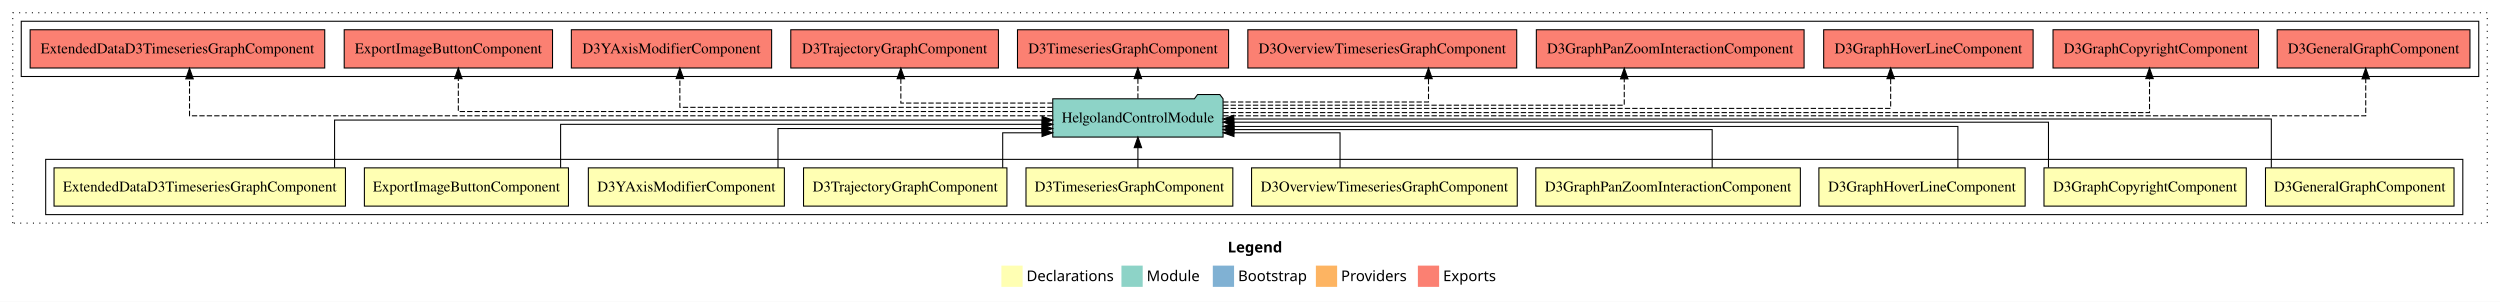
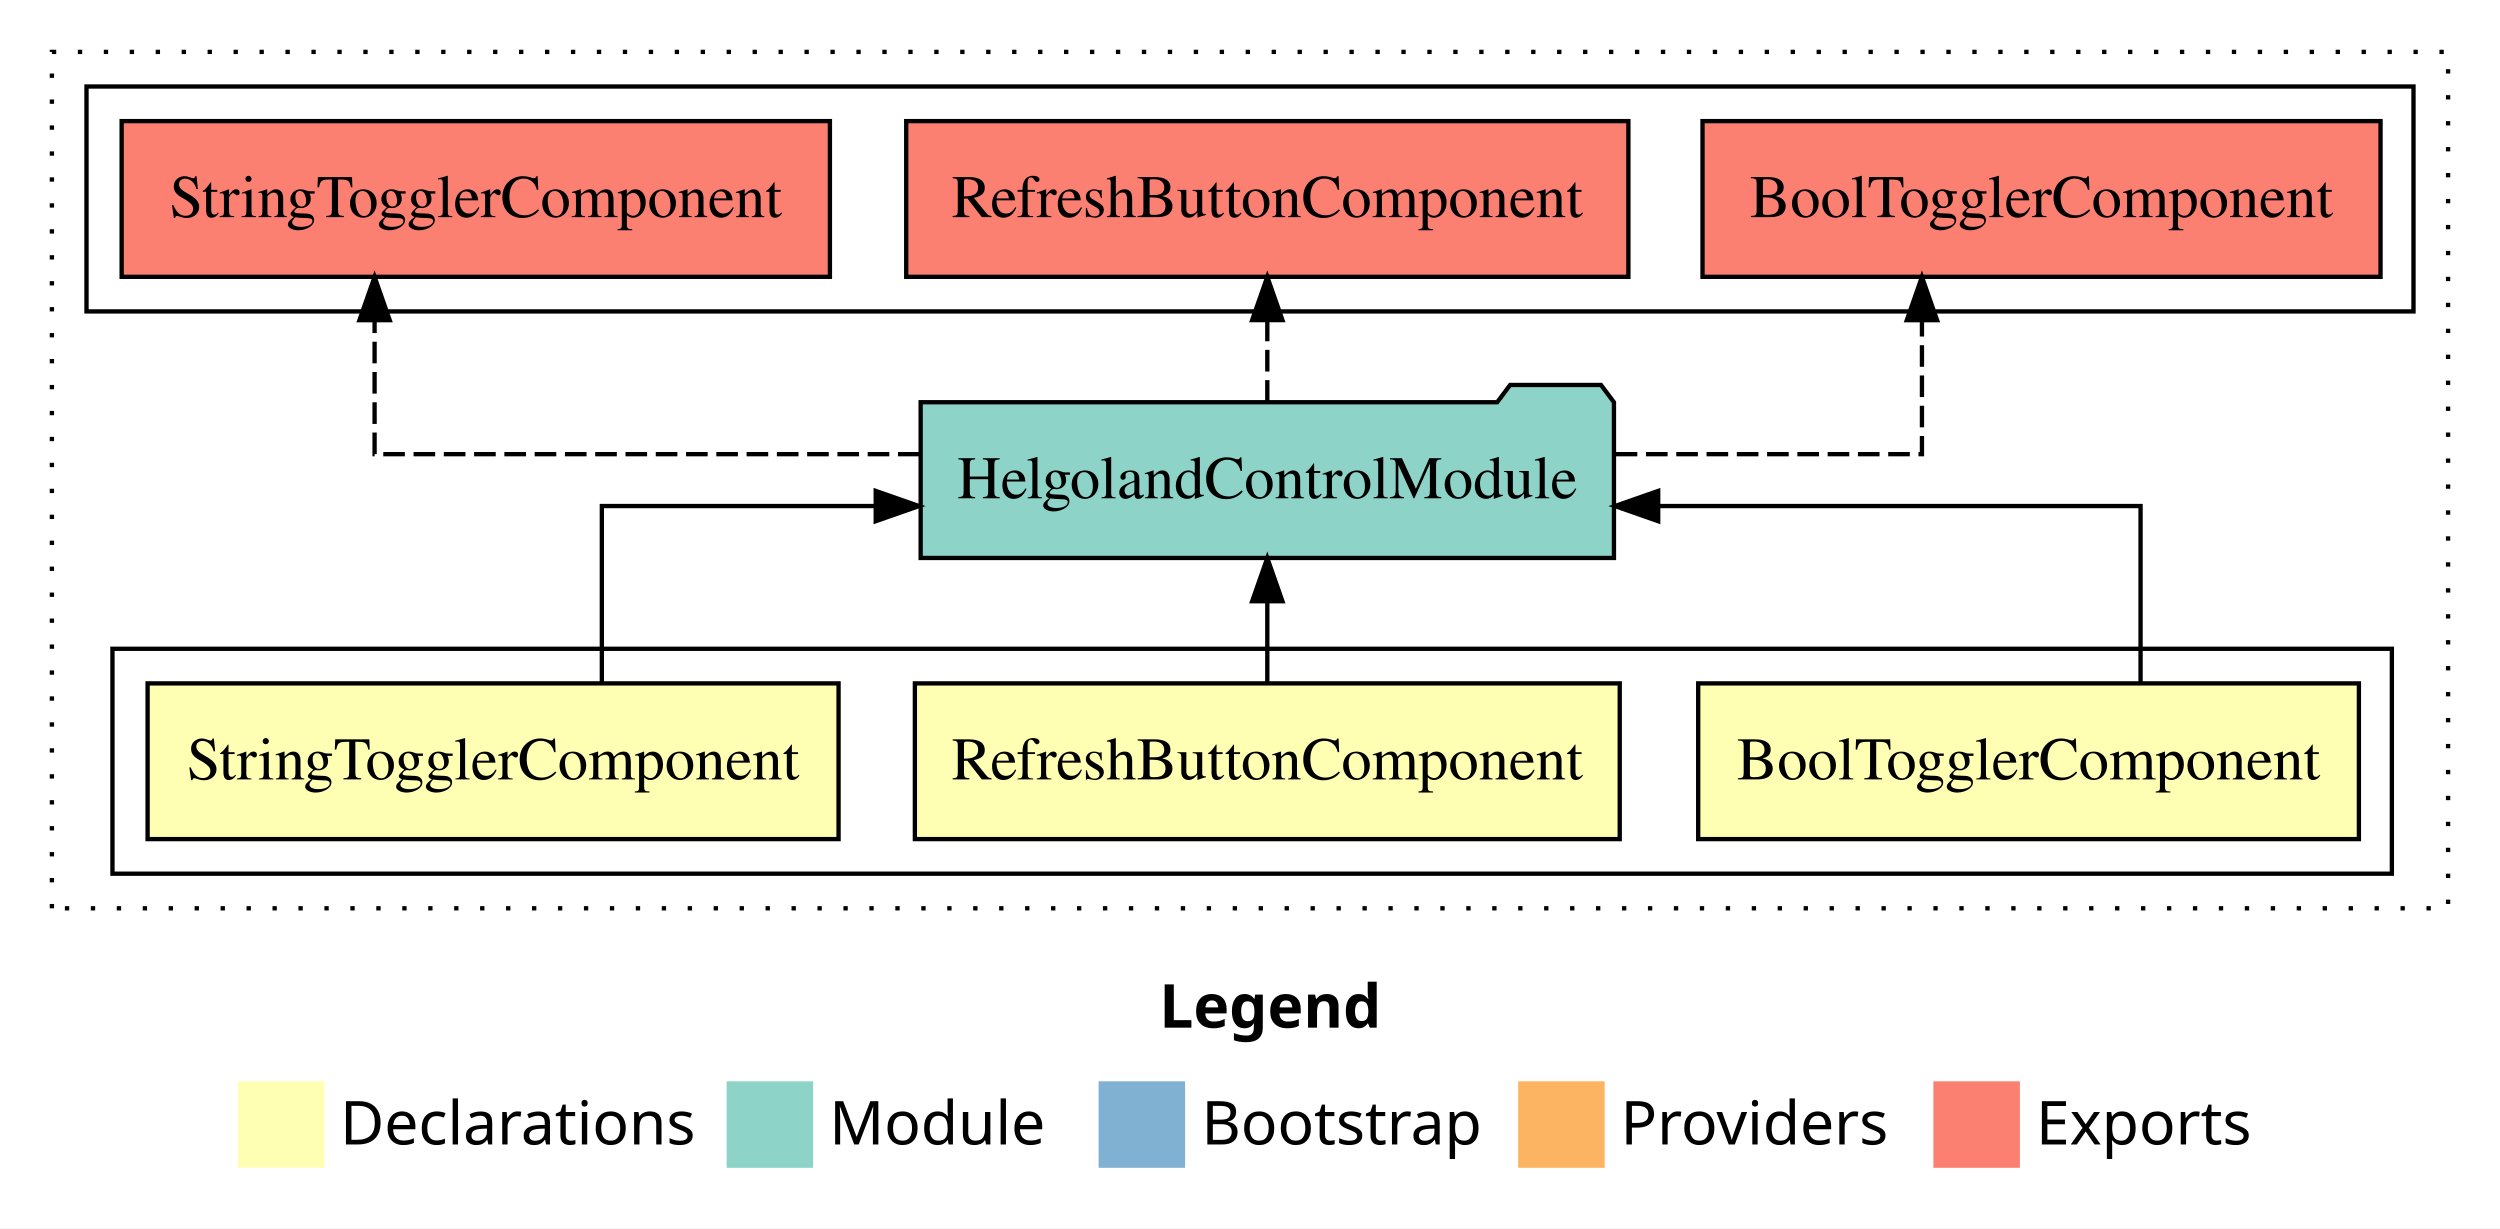
- <svg xmlns="http://www.w3.org/2000/svg" width="2353pt" height="284pt" viewBox="0.00 0.00 2353.00 284.00">
+ <svg xmlns="http://www.w3.org/2000/svg" width="578pt" height="284pt" viewBox="0.00 0.00 578.00 284.00">
  <g id="graph0" class="graph" transform="scale(1 1) rotate(0) translate(4 280)">
-     <polygon fill="#ffffff" stroke="transparent" points="-4,4 -4,-280 2349,-280 2349,4 -4,4" />
-     <text text-anchor="start" x="1151.509" y="-42.4" font-family="sans-serif" font-weight="bold" font-size="14.00" fill="#000000">Legend</text>
-     <polygon fill="#ffffb3" stroke="transparent" points="938.5,-10 938.5,-30 958.5,-30 958.5,-10 938.5,-10" />
-     <text text-anchor="start" x="962.129" y="-15.4" font-family="sans-serif" font-size="14.00" fill="#000000">  Declarations</text>
-     <polygon fill="#8dd3c7" stroke="transparent" points="1051.5,-10 1051.5,-30 1071.5,-30 1071.5,-10 1051.5,-10" />
-     <text text-anchor="start" x="1075.225" y="-15.4" font-family="sans-serif" font-size="14.00" fill="#000000">  Module</text>
-     <polygon fill="#80b1d3" stroke="transparent" points="1137.5,-10 1137.5,-30 1157.5,-30 1157.5,-10 1137.5,-10" />
-     <text text-anchor="start" x="1161.281" y="-15.4" font-family="sans-serif" font-size="14.00" fill="#000000">  Bootstrap</text>
-     <polygon fill="#fdb462" stroke="transparent" points="1234.5,-10 1234.5,-30 1254.5,-30 1254.5,-10 1234.5,-10" />
-     <text text-anchor="start" x="1258.173" y="-15.4" font-family="sans-serif" font-size="14.00" fill="#000000">  Providers</text>
-     <polygon fill="#fb8072" stroke="transparent" points="1330.5,-10 1330.5,-30 1350.5,-30 1350.5,-10 1330.5,-10" />
-     <text text-anchor="start" x="1354.226" y="-15.4" font-family="sans-serif" font-size="14.00" fill="#000000">  Exports</text>
+     <polygon fill="#ffffff" stroke="transparent" points="-4,4 -4,-280 574,-280 574,4 -4,4" />
+     <text text-anchor="start" x="264.009" y="-42.4" font-family="sans-serif" font-weight="bold" font-size="14.00" fill="#000000">Legend</text>
+     <polygon fill="#ffffb3" stroke="transparent" points="51,-10 51,-30 71,-30 71,-10 51,-10" />
+     <text text-anchor="start" x="74.629" y="-15.4" font-family="sans-serif" font-size="14.00" fill="#000000">  Declarations</text>
+     <polygon fill="#8dd3c7" stroke="transparent" points="164,-10 164,-30 184,-30 184,-10 164,-10" />
+     <text text-anchor="start" x="187.725" y="-15.4" font-family="sans-serif" font-size="14.00" fill="#000000">  Module</text>
+     <polygon fill="#80b1d3" stroke="transparent" points="250,-10 250,-30 270,-30 270,-10 250,-10" />
+     <text text-anchor="start" x="273.781" y="-15.4" font-family="sans-serif" font-size="14.00" fill="#000000">  Bootstrap</text>
+     <polygon fill="#fdb462" stroke="transparent" points="347,-10 347,-30 367,-30 367,-10 347,-10" />
+     <text text-anchor="start" x="370.673" y="-15.4" font-family="sans-serif" font-size="14.00" fill="#000000">  Providers</text>
+     <polygon fill="#fb8072" stroke="transparent" points="443,-10 443,-30 463,-30 463,-10 443,-10" />
+     <text text-anchor="start" x="466.726" y="-15.4" font-family="sans-serif" font-size="14.00" fill="#000000">  Exports</text>
    <g id="clust1" class="cluster">
-       <polygon fill="none" stroke="#000000" stroke-dasharray="1,5" points="8,-70 8,-268 2337,-268 2337,-70 8,-70" />
+       <polygon fill="none" stroke="#000000" stroke-dasharray="1,5" points="8,-70 8,-268 562,-268 562,-70 8,-70" />
    </g>
    <g id="clust2" class="cluster">
-       <polygon fill="none" stroke="#000000" points="39,-78 39,-130 2314,-130 2314,-78 39,-78" />
+       <polygon fill="none" stroke="#000000" points="22,-78 22,-130 549,-130 549,-78 22,-78" />
    </g>
-     <g id="clust14" class="cluster">
-       <polygon fill="none" stroke="#000000" points="16,-208 16,-260 2329,-260 2329,-208 16,-208" />
+     <g id="clust7" class="cluster">
+       <polygon fill="none" stroke="#000000" points="16,-208 16,-260 554,-260 554,-208 16,-208" />
    </g>
    <g id="node1" class="node">
-       <polygon fill="#ffffb3" stroke="#000000" points="2305.723,-122 2128.277,-122 2128.277,-86 2305.723,-86 2305.723,-122" />
-       <text text-anchor="middle" x="2217" y="-99.8" font-family="Times,serif" font-size="14.00" fill="#000000">D3GeneralGraphComponent</text>
+       <polygon fill="#ffffb3" stroke="#000000" points="541.378,-122 388.622,-122 388.622,-86 541.378,-86 541.378,-122" />
+       <text text-anchor="middle" x="465" y="-99.8" font-family="Times,serif" font-size="14.00" fill="#000000">BoolTogglerComponent</text>
    </g>
-     <g id="node11" class="node">
-       <polygon fill="#8dd3c7" stroke="#000000" points="1147.146,-187 1144.146,-191 1123.146,-191 1120.146,-187 986.854,-187 986.854,-151 1147.146,-151 1147.146,-187" />
-       <text text-anchor="middle" x="1067" y="-164.8" font-family="Times,serif" font-size="14.00" fill="#000000">HelgolandControlModule</text>
+     <g id="node4" class="node">
+       <polygon fill="#8dd3c7" stroke="#000000" points="369.146,-187 366.146,-191 345.146,-191 342.146,-187 208.854,-187 208.854,-151 369.146,-151 369.146,-187" />
+       <text text-anchor="middle" x="289" y="-164.8" font-family="Times,serif" font-size="14.00" fill="#000000">HelgolandControlModule</text>
    </g>
    <g id="edge1" class="edge">
-       <path fill="none" stroke="#000000" d="M2133.764,-122.169C2133.764,-141.09 2133.764,-168 2133.764,-168 2133.764,-168 1157.181,-168 1157.181,-168" />
-       <polygon fill="#000000" stroke="#000000" points="1157.181,-164.5 1147.181,-168 1157.181,-171.5 1157.181,-164.5" />
+       <path fill="none" stroke="#000000" d="M490.896,-122.022C490.896,-139.373 490.896,-163 490.896,-163 490.896,-163 379.375,-163 379.375,-163" />
+       <polygon fill="#000000" stroke="#000000" points="379.375,-159.5 369.375,-163 379.375,-166.5 379.375,-159.5" />
    </g>
    <g id="node2" class="node">
-       <polygon fill="#ffffb3" stroke="#000000" points="2110.199,-122 1919.801,-122 1919.801,-86 2110.199,-86 2110.199,-122" />
-       <text text-anchor="middle" x="2015" y="-99.8" font-family="Times,serif" font-size="14.00" fill="#000000">D3GraphCopyrightComponent</text>
+       <polygon fill="#ffffb3" stroke="#000000" points="370.482,-122 207.518,-122 207.518,-86 370.482,-86 370.482,-122" />
+       <text text-anchor="middle" x="289" y="-99.8" font-family="Times,serif" font-size="14.00" fill="#000000">RefreshButtonComponent</text>
    </g>
    <g id="edge2" class="edge">
-       <path fill="none" stroke="#000000" d="M1924.025,-122.302C1924.025,-140.27 1924.025,-165 1924.025,-165 1924.025,-165 1157.242,-165 1157.242,-165" />
-       <polygon fill="#000000" stroke="#000000" points="1157.242,-161.5 1147.242,-165 1157.242,-168.5 1157.242,-161.5" />
+       <path fill="none" stroke="#000000" d="M289,-122.106C289,-122.106 289,-140.991 289,-140.991" />
+       <polygon fill="#000000" stroke="#000000" points="285.5,-140.991 289,-150.991 292.5,-140.991 285.5,-140.991" />
    </g>
    <g id="node3" class="node">
-       <polygon fill="#ffffb3" stroke="#000000" points="1902.06,-122 1707.94,-122 1707.94,-86 1902.06,-86 1902.06,-122" />
-       <text text-anchor="middle" x="1805" y="-99.8" font-family="Times,serif" font-size="14.00" fill="#000000">D3GraphHoverLineComponent</text>
+       <polygon fill="#ffffb3" stroke="#000000" points="189.875,-122 30.125,-122 30.125,-86 189.875,-86 189.875,-122" />
+       <text text-anchor="middle" x="110" y="-99.8" font-family="Times,serif" font-size="14.00" fill="#000000">StringTogglerComponent</text>
    </g>
    <g id="edge3" class="edge">
-       <path fill="none" stroke="#000000" d="M1838.76,-122.035C1838.76,-138.734 1838.76,-161 1838.76,-161 1838.76,-161 1157.408,-161 1157.408,-161" />
-       <polygon fill="#000000" stroke="#000000" points="1157.408,-157.5 1147.408,-161 1157.408,-164.5 1157.408,-157.5" />
+       <path fill="none" stroke="#000000" d="M135.146,-122.022C135.146,-139.373 135.146,-163 135.146,-163 135.146,-163 198.468,-163 198.468,-163" />
+       <polygon fill="#000000" stroke="#000000" points="198.468,-166.5 208.468,-163 198.468,-159.5 198.468,-166.5" />
    </g>
-     <g id="node4" class="node">
-       <polygon fill="#ffffb3" stroke="#000000" points="1690.498,-122 1441.502,-122 1441.502,-86 1690.498,-86 1690.498,-122" />
-       <text text-anchor="middle" x="1566" y="-99.8" font-family="Times,serif" font-size="14.00" fill="#000000">D3GraphPanZoomInteractionComponent</text>
+     <g id="node5" class="node">
+       <polygon fill="#fb8072" stroke="#000000" points="546.379,-252 389.622,-252 389.622,-216 546.379,-216 546.379,-252" />
+       <text text-anchor="middle" x="468" y="-229.8" font-family="Times,serif" font-size="14.00" fill="#000000">BoolTogglerComponent </text>
    </g>
    <g id="edge4" class="edge">
-       <path fill="none" stroke="#000000" d="M1607.5,-122.282C1607.5,-137.948 1607.5,-158 1607.5,-158 1607.5,-158 1157.335,-158 1157.335,-158" />
-       <polygon fill="#000000" stroke="#000000" points="1157.335,-154.5 1147.335,-158 1157.335,-161.5 1157.335,-154.5" />
+       <path fill="none" stroke="#000000" stroke-dasharray="5,2" d="M369.551,-175C405.697,-175 440.354,-175 440.354,-175 440.354,-175 440.354,-205.977 440.354,-205.977" />
+       <polygon fill="#000000" stroke="#000000" points="436.854,-205.977 440.354,-215.977 443.854,-205.977 436.854,-205.977" />
    </g>
-     <g id="node5" class="node">
-       <polygon fill="#ffffb3" stroke="#000000" points="1424.032,-122 1173.968,-122 1173.968,-86 1424.032,-86 1424.032,-122" />
-       <text text-anchor="middle" x="1299" y="-99.8" font-family="Times,serif" font-size="14.00" fill="#000000">D3OverviewTimeseriesGraphComponent</text>
+     <g id="node6" class="node">
+       <polygon fill="#fb8072" stroke="#000000" points="372.483,-252 205.518,-252 205.518,-216 372.483,-216 372.483,-252" />
+       <text text-anchor="middle" x="289" y="-229.8" font-family="Times,serif" font-size="14.00" fill="#000000">RefreshButtonComponent </text>
    </g>
    <g id="edge5" class="edge">
-       <path fill="none" stroke="#000000" d="M1257.245,-122.124C1257.245,-136.783 1257.245,-155 1257.245,-155 1257.245,-155 1157.405,-155 1157.405,-155" />
-       <polygon fill="#000000" stroke="#000000" points="1157.405,-151.5 1147.405,-155 1157.405,-158.5 1157.405,-151.5" />
+       <path fill="none" stroke="#000000" stroke-dasharray="5,2" d="M289,-187.106C289,-187.106 289,-205.991 289,-205.991" />
+       <polygon fill="#000000" stroke="#000000" points="285.5,-205.991 289,-215.991 292.5,-205.991 285.5,-205.991" />
    </g>
-     <g id="node6" class="node">
-       <polygon fill="#ffffb3" stroke="#000000" points="1156.339,-122 961.661,-122 961.661,-86 1156.339,-86 1156.339,-122" />
-       <text text-anchor="middle" x="1059" y="-99.8" font-family="Times,serif" font-size="14.00" fill="#000000">D3TimeseriesGraphComponent</text>
+     <g id="node7" class="node">
+       <polygon fill="#fb8072" stroke="#000000" points="187.876,-252 24.124,-252 24.124,-216 187.876,-216 187.876,-252" />
+       <text text-anchor="middle" x="106" y="-229.8" font-family="Times,serif" font-size="14.00" fill="#000000">StringTogglerComponent </text>
    </g>
    <g id="edge6" class="edge">
-       <path fill="none" stroke="#000000" d="M1067,-122.106C1067,-122.106 1067,-140.991 1067,-140.991" />
-       <polygon fill="#000000" stroke="#000000" points="1063.5,-140.991 1067,-150.991 1070.5,-140.991 1063.5,-140.991" />
-     </g>
-     <g id="node7" class="node">
-       <polygon fill="#ffffb3" stroke="#000000" points="943.72,-122 752.28,-122 752.28,-86 943.72,-86 943.72,-122" />
-       <text text-anchor="middle" x="848" y="-99.8" font-family="Times,serif" font-size="14.00" fill="#000000">D3TrajectoryGraphComponent</text>
-     </g>
-     <g id="edge7" class="edge">
-       <path fill="none" stroke="#000000" d="M939.735,-122.124C939.735,-136.783 939.735,-155 939.735,-155 939.735,-155 976.762,-155 976.762,-155" />
-       <polygon fill="#000000" stroke="#000000" points="976.762,-158.5 986.762,-155 976.762,-151.5 976.762,-158.5" />
-     </g>
-     <g id="node8" class="node">
-       <polygon fill="#ffffb3" stroke="#000000" points="734.249,-122 549.751,-122 549.751,-86 734.249,-86 734.249,-122" />
-       <text text-anchor="middle" x="642" y="-99.8" font-family="Times,serif" font-size="14.00" fill="#000000">D3YAxisModifierComponent</text>
-     </g>
-     <g id="edge8" class="edge">
-       <path fill="none" stroke="#000000" d="M728.25,-122.009C728.25,-138.049 728.25,-159 728.25,-159 728.25,-159 976.721,-159 976.721,-159" />
-       <polygon fill="#000000" stroke="#000000" points="976.721,-162.5 986.721,-159 976.721,-155.5 976.721,-162.5" />
-     </g>
-     <g id="node9" class="node">
-       <polygon fill="#ffffb3" stroke="#000000" points="531.035,-122 338.965,-122 338.965,-86 531.035,-86 531.035,-122" />
-       <text text-anchor="middle" x="435" y="-99.8" font-family="Times,serif" font-size="14.00" fill="#000000">ExportImageButtonComponent</text>
-     </g>
-     <g id="edge9" class="edge">
-       <path fill="none" stroke="#000000" d="M523.642,-122.022C523.642,-139.373 523.642,-163 523.642,-163 523.642,-163 976.826,-163 976.826,-163" />
-       <polygon fill="#000000" stroke="#000000" points="976.826,-166.5 986.826,-163 976.826,-159.5 976.826,-166.5" />
-     </g>
-     <g id="node10" class="node">
-       <polygon fill="#ffffb3" stroke="#000000" points="321.138,-122 46.862,-122 46.862,-86 321.138,-86 321.138,-122" />
-       <text text-anchor="middle" x="184" y="-99.8" font-family="Times,serif" font-size="14.00" fill="#000000">ExtendedDataD3TimeseriesGraphComponent</text>
-     </g>
-     <g id="edge10" class="edge">
-       <path fill="none" stroke="#000000" d="M310.901,-122.222C310.901,-140.828 310.901,-167 310.901,-167 310.901,-167 976.8,-167 976.8,-167" />
-       <polygon fill="#000000" stroke="#000000" points="976.8,-170.5 986.8,-167 976.8,-163.5 976.8,-170.5" />
-     </g>
-     <g id="node12" class="node">
-       <polygon fill="#fb8072" stroke="#000000" points="2320.722,-252 2139.278,-252 2139.278,-216 2320.722,-216 2320.722,-252" />
-       <text text-anchor="middle" x="2230" y="-229.8" font-family="Times,serif" font-size="14.00" fill="#000000">D3GeneralGraphComponent </text>
-     </g>
-     <g id="edge11" class="edge">
-       <path fill="none" stroke="#000000" stroke-dasharray="5,2" d="M1147.344,-171C1409.414,-171 2222.625,-171 2222.625,-171 2222.625,-171 2222.625,-205.778 2222.625,-205.778" />
-       <polygon fill="#000000" stroke="#000000" points="2219.125,-205.778 2222.625,-215.778 2226.125,-205.778 2219.125,-205.778" />
-     </g>
-     <g id="node13" class="node">
-       <polygon fill="#fb8072" stroke="#000000" points="2121.699,-252 1928.301,-252 1928.301,-216 2121.699,-216 2121.699,-252" />
-       <text text-anchor="middle" x="2025" y="-229.8" font-family="Times,serif" font-size="14.00" fill="#000000">D3GraphCopyrightComponent </text>
-     </g>
-     <g id="edge12" class="edge">
-       <path fill="none" stroke="#000000" stroke-dasharray="5,2" d="M1147.357,-174C1376.902,-174 2019.125,-174 2019.125,-174 2019.125,-174 2019.125,-205.998 2019.125,-205.998" />
-       <polygon fill="#000000" stroke="#000000" points="2015.625,-205.998 2019.125,-215.998 2022.625,-205.998 2015.625,-205.998" />
-     </g>
-     <g id="node14" class="node">
-       <polygon fill="#fb8072" stroke="#000000" points="1909.561,-252 1712.439,-252 1712.439,-216 1909.561,-216 1909.561,-252" />
-       <text text-anchor="middle" x="1811" y="-229.8" font-family="Times,serif" font-size="14.00" fill="#000000">D3GraphHoverLineComponent </text>
-     </g>
-     <g id="edge13" class="edge">
-       <path fill="none" stroke="#000000" stroke-dasharray="5,2" d="M1147.239,-178C1332.731,-178 1775.49,-178 1775.49,-178 1775.49,-178 1775.49,-205.973 1775.49,-205.973" />
-       <polygon fill="#000000" stroke="#000000" points="1771.99,-205.973 1775.49,-215.973 1778.99,-205.973 1771.99,-205.973" />
-     </g>
-     <g id="node15" class="node">
-       <polygon fill="#fb8072" stroke="#000000" points="1693.998,-252 1442.002,-252 1442.002,-216 1693.998,-216 1693.998,-252" />
-       <text text-anchor="middle" x="1568" y="-229.8" font-family="Times,serif" font-size="14.00" fill="#000000">D3GraphPanZoomInteractionComponent </text>
-     </g>
-     <g id="edge14" class="edge">
-       <path fill="none" stroke="#000000" stroke-dasharray="5,2" d="M1147.258,-181C1278.539,-181 1524.75,-181 1524.75,-181 1524.75,-181 1524.75,-205.76 1524.75,-205.76" />
-       <polygon fill="#000000" stroke="#000000" points="1521.25,-205.76 1524.75,-215.76 1528.25,-205.76 1521.25,-205.76" />
-     </g>
-     <g id="node16" class="node">
-       <polygon fill="#fb8072" stroke="#000000" points="1423.533,-252 1170.467,-252 1170.467,-216 1423.533,-216 1423.533,-252" />
-       <text text-anchor="middle" x="1297" y="-229.8" font-family="Times,serif" font-size="14.00" fill="#000000">D3OverviewTimeseriesGraphComponent </text>
-     </g>
-     <g id="edge15" class="edge">
-       <path fill="none" stroke="#000000" stroke-dasharray="5,2" d="M1147.213,-184C1227.916,-184 1340.505,-184 1340.505,-184 1340.505,-184 1340.505,-205.949 1340.505,-205.949" />
-       <polygon fill="#000000" stroke="#000000" points="1337.005,-205.949 1340.505,-215.949 1344.005,-205.949 1337.005,-205.949" />
-     </g>
-     <g id="node17" class="node">
-       <polygon fill="#fb8072" stroke="#000000" points="1152.339,-252 953.661,-252 953.661,-216 1152.339,-216 1152.339,-252" />
-       <text text-anchor="middle" x="1053" y="-229.8" font-family="Times,serif" font-size="14.00" fill="#000000">D3TimeseriesGraphComponent </text>
-     </g>
-     <g id="edge16" class="edge">
-       <path fill="none" stroke="#000000" stroke-dasharray="5,2" d="M1067,-187.106C1067,-187.106 1067,-205.991 1067,-205.991" />
-       <polygon fill="#000000" stroke="#000000" points="1063.5,-205.991 1067,-215.991 1070.5,-205.991 1063.5,-205.991" />
-     </g>
-     <g id="node18" class="node">
-       <polygon fill="#fb8072" stroke="#000000" points="935.72,-252 740.28,-252 740.28,-216 935.72,-216 935.72,-252" />
-       <text text-anchor="middle" x="838" y="-229.8" font-family="Times,serif" font-size="14.00" fill="#000000">D3TrajectoryGraphComponent </text>
-     </g>
-     <g id="edge17" class="edge">
-       <path fill="none" stroke="#000000" stroke-dasharray="5,2" d="M986.762,-183C922.794,-183 843.875,-183 843.875,-183 843.875,-183 843.875,-205.876 843.875,-205.876" />
-       <polygon fill="#000000" stroke="#000000" points="840.375,-205.876 843.875,-215.876 847.375,-205.876 840.375,-205.876" />
-     </g>
-     <g id="node19" class="node">
-       <polygon fill="#fb8072" stroke="#000000" points="722.249,-252 533.751,-252 533.751,-216 722.249,-216 722.249,-252" />
-       <text text-anchor="middle" x="628" y="-229.8" font-family="Times,serif" font-size="14.00" fill="#000000">D3YAxisModifierComponent </text>
-     </g>
-     <g id="edge18" class="edge">
-       <path fill="none" stroke="#000000" stroke-dasharray="5,2" d="M986.667,-179C861.936,-179 635.875,-179 635.875,-179 635.875,-179 635.875,-205.991 635.875,-205.991" />
-       <polygon fill="#000000" stroke="#000000" points="632.375,-205.991 635.875,-215.991 639.375,-205.991 632.375,-205.991" />
-     </g>
-     <g id="node20" class="node">
-       <polygon fill="#fb8072" stroke="#000000" points="516.034,-252 319.966,-252 319.966,-216 516.034,-216 516.034,-252" />
-       <text text-anchor="middle" x="418" y="-229.8" font-family="Times,serif" font-size="14.00" fill="#000000">ExportImageButtonComponent </text>
-     </g>
-     <g id="edge19" class="edge">
-       <path fill="none" stroke="#000000" stroke-dasharray="5,2" d="M986.639,-175C814.849,-175 427.375,-175 427.375,-175 427.375,-175 427.375,-205.977 427.375,-205.977" />
-       <polygon fill="#000000" stroke="#000000" points="423.875,-205.977 427.375,-215.977 430.875,-205.977 423.875,-205.977" />
-     </g>
-     <g id="node21" class="node">
-       <polygon fill="#fb8072" stroke="#000000" points="301.638,-252 24.362,-252 24.362,-216 301.638,-216 301.638,-252" />
-       <text text-anchor="middle" x="163" y="-229.8" font-family="Times,serif" font-size="14.00" fill="#000000">ExtendedDataD3TimeseriesGraphComponent </text>
-     </g>
-     <g id="edge20" class="edge">
-       <path fill="none" stroke="#000000" stroke-dasharray="5,2" d="M986.606,-171C767.194,-171 174.375,-171 174.375,-171 174.375,-171 174.375,-205.778 174.375,-205.778" />
-       <polygon fill="#000000" stroke="#000000" points="170.875,-205.778 174.375,-215.778 177.875,-205.778 170.875,-205.778" />
+       <path fill="none" stroke="#000000" stroke-dasharray="5,2" d="M208.611,-175C150.659,-175 82.604,-175 82.604,-175 82.604,-175 82.604,-205.977 82.604,-205.977" />
+       <polygon fill="#000000" stroke="#000000" points="79.104,-205.977 82.604,-215.977 86.104,-205.977 79.104,-205.977" />
    </g>
  </g>
</svg>
